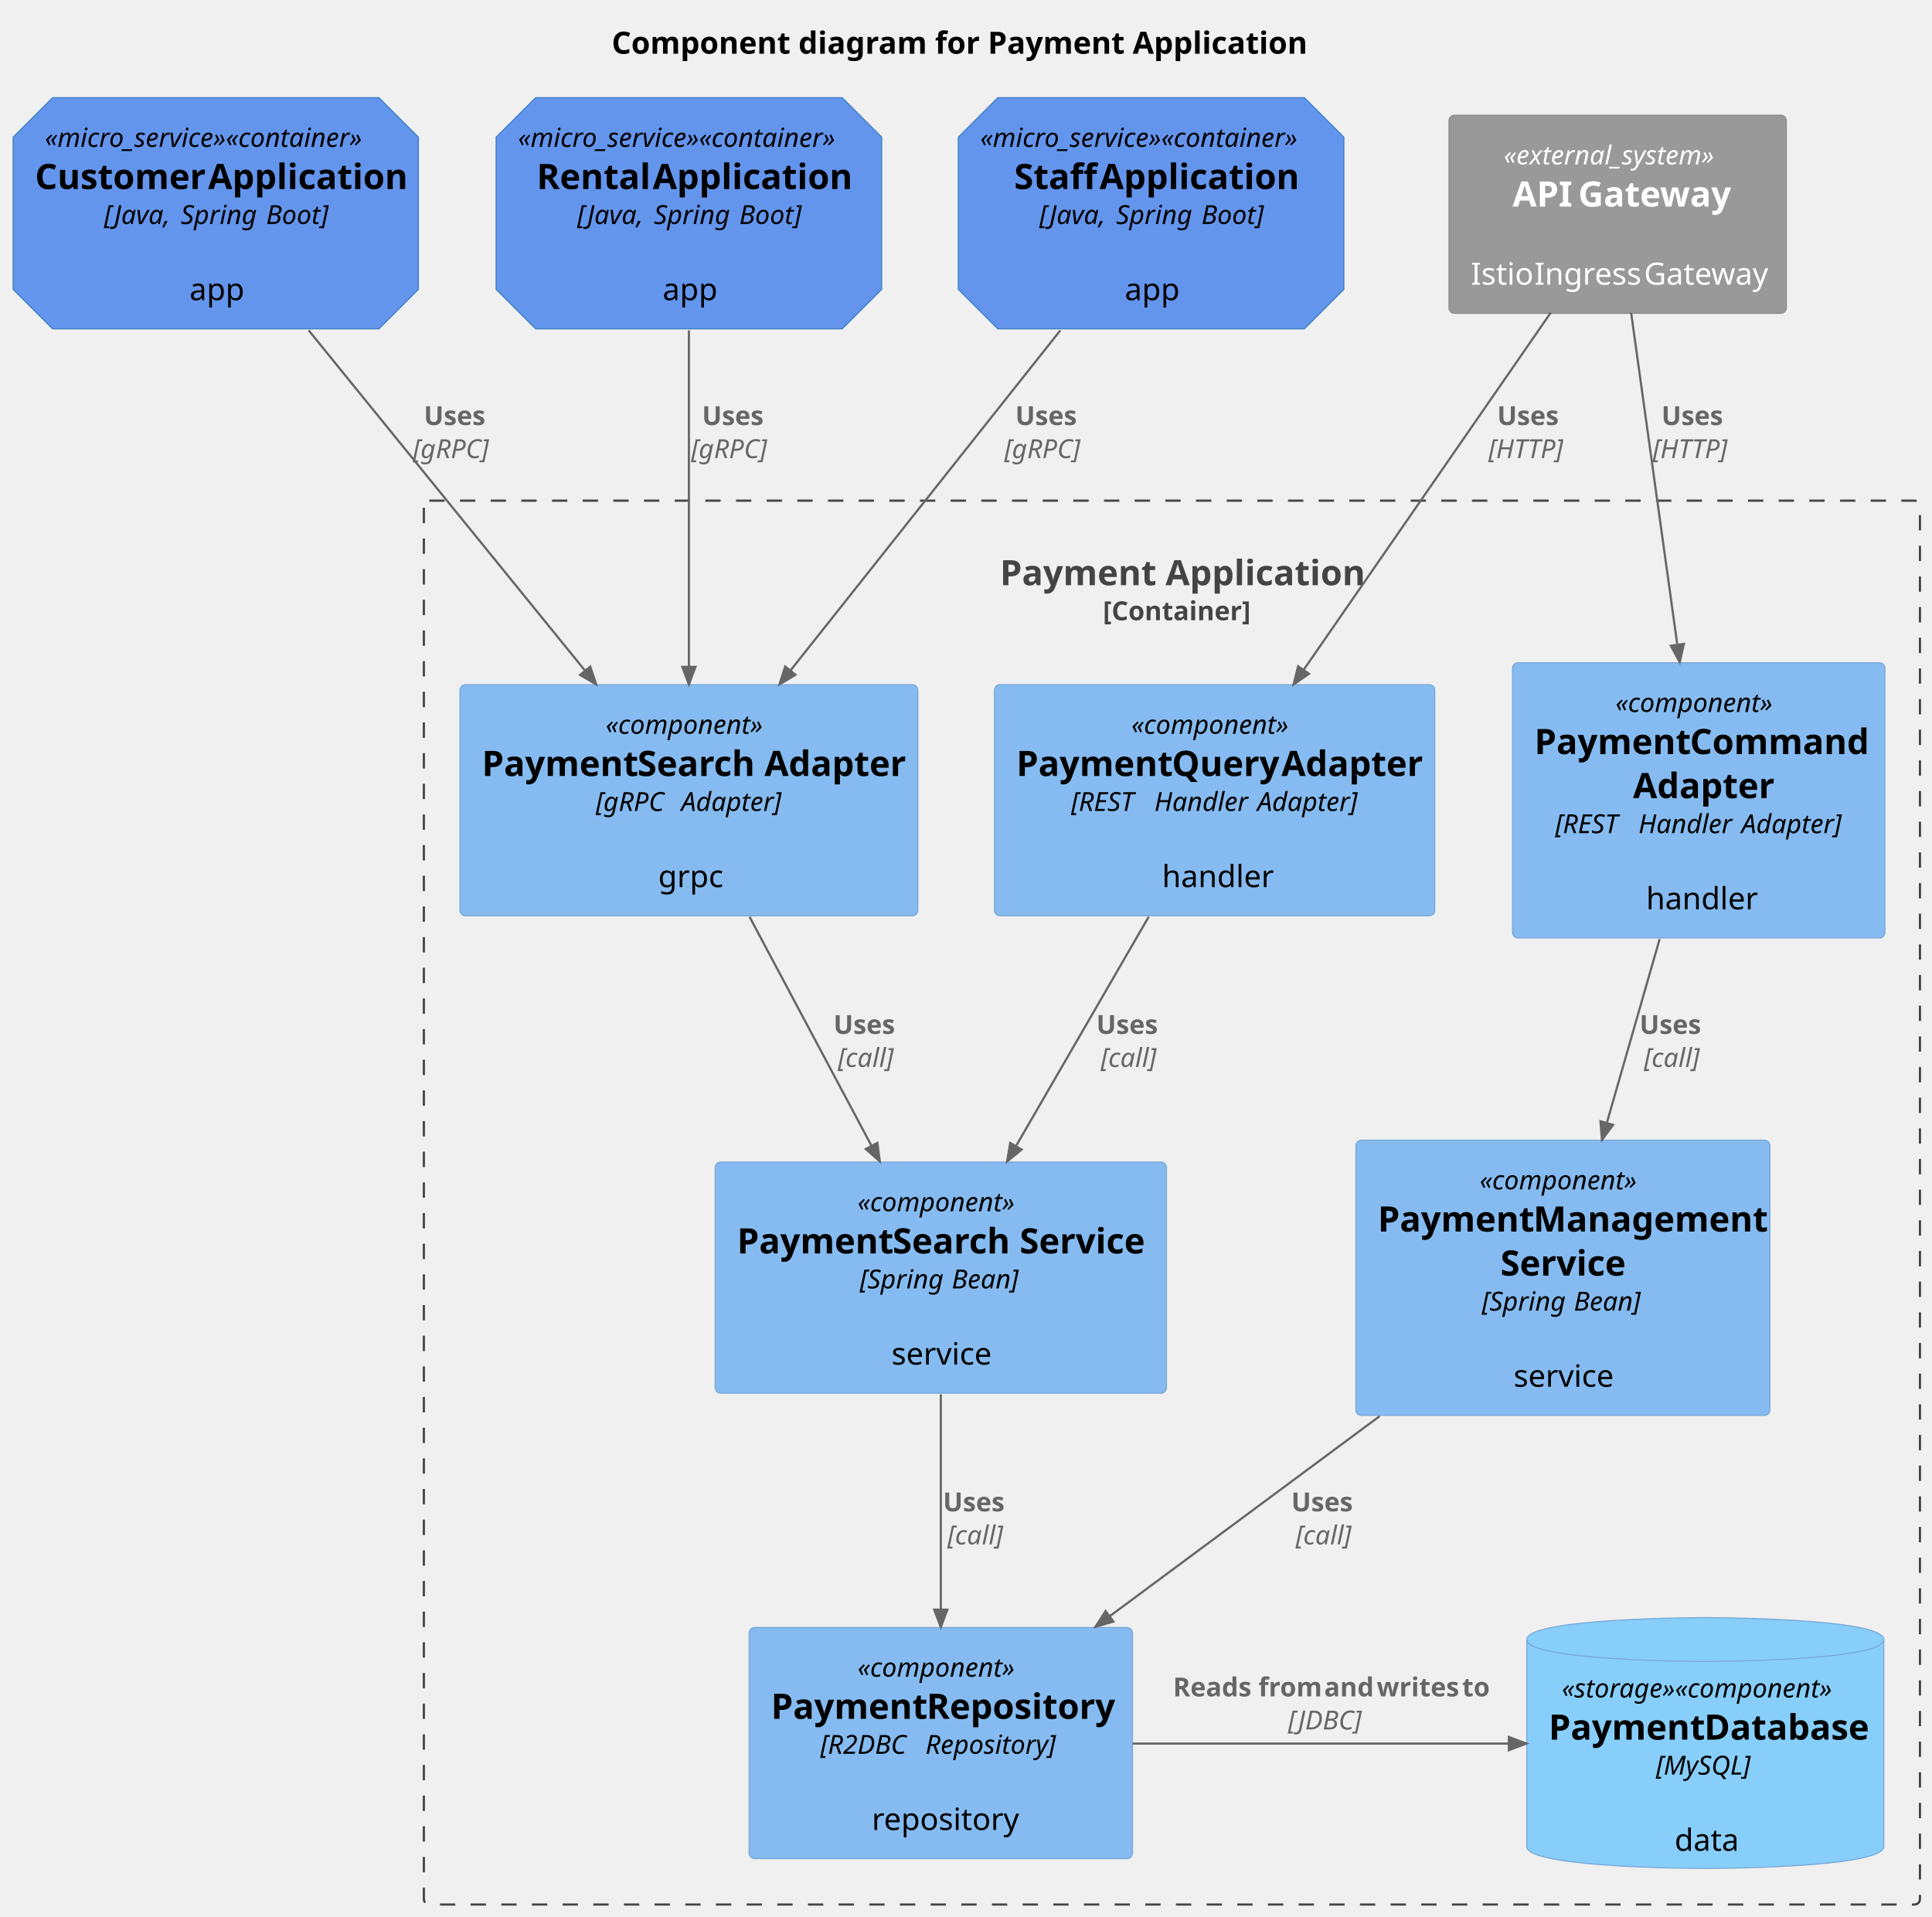
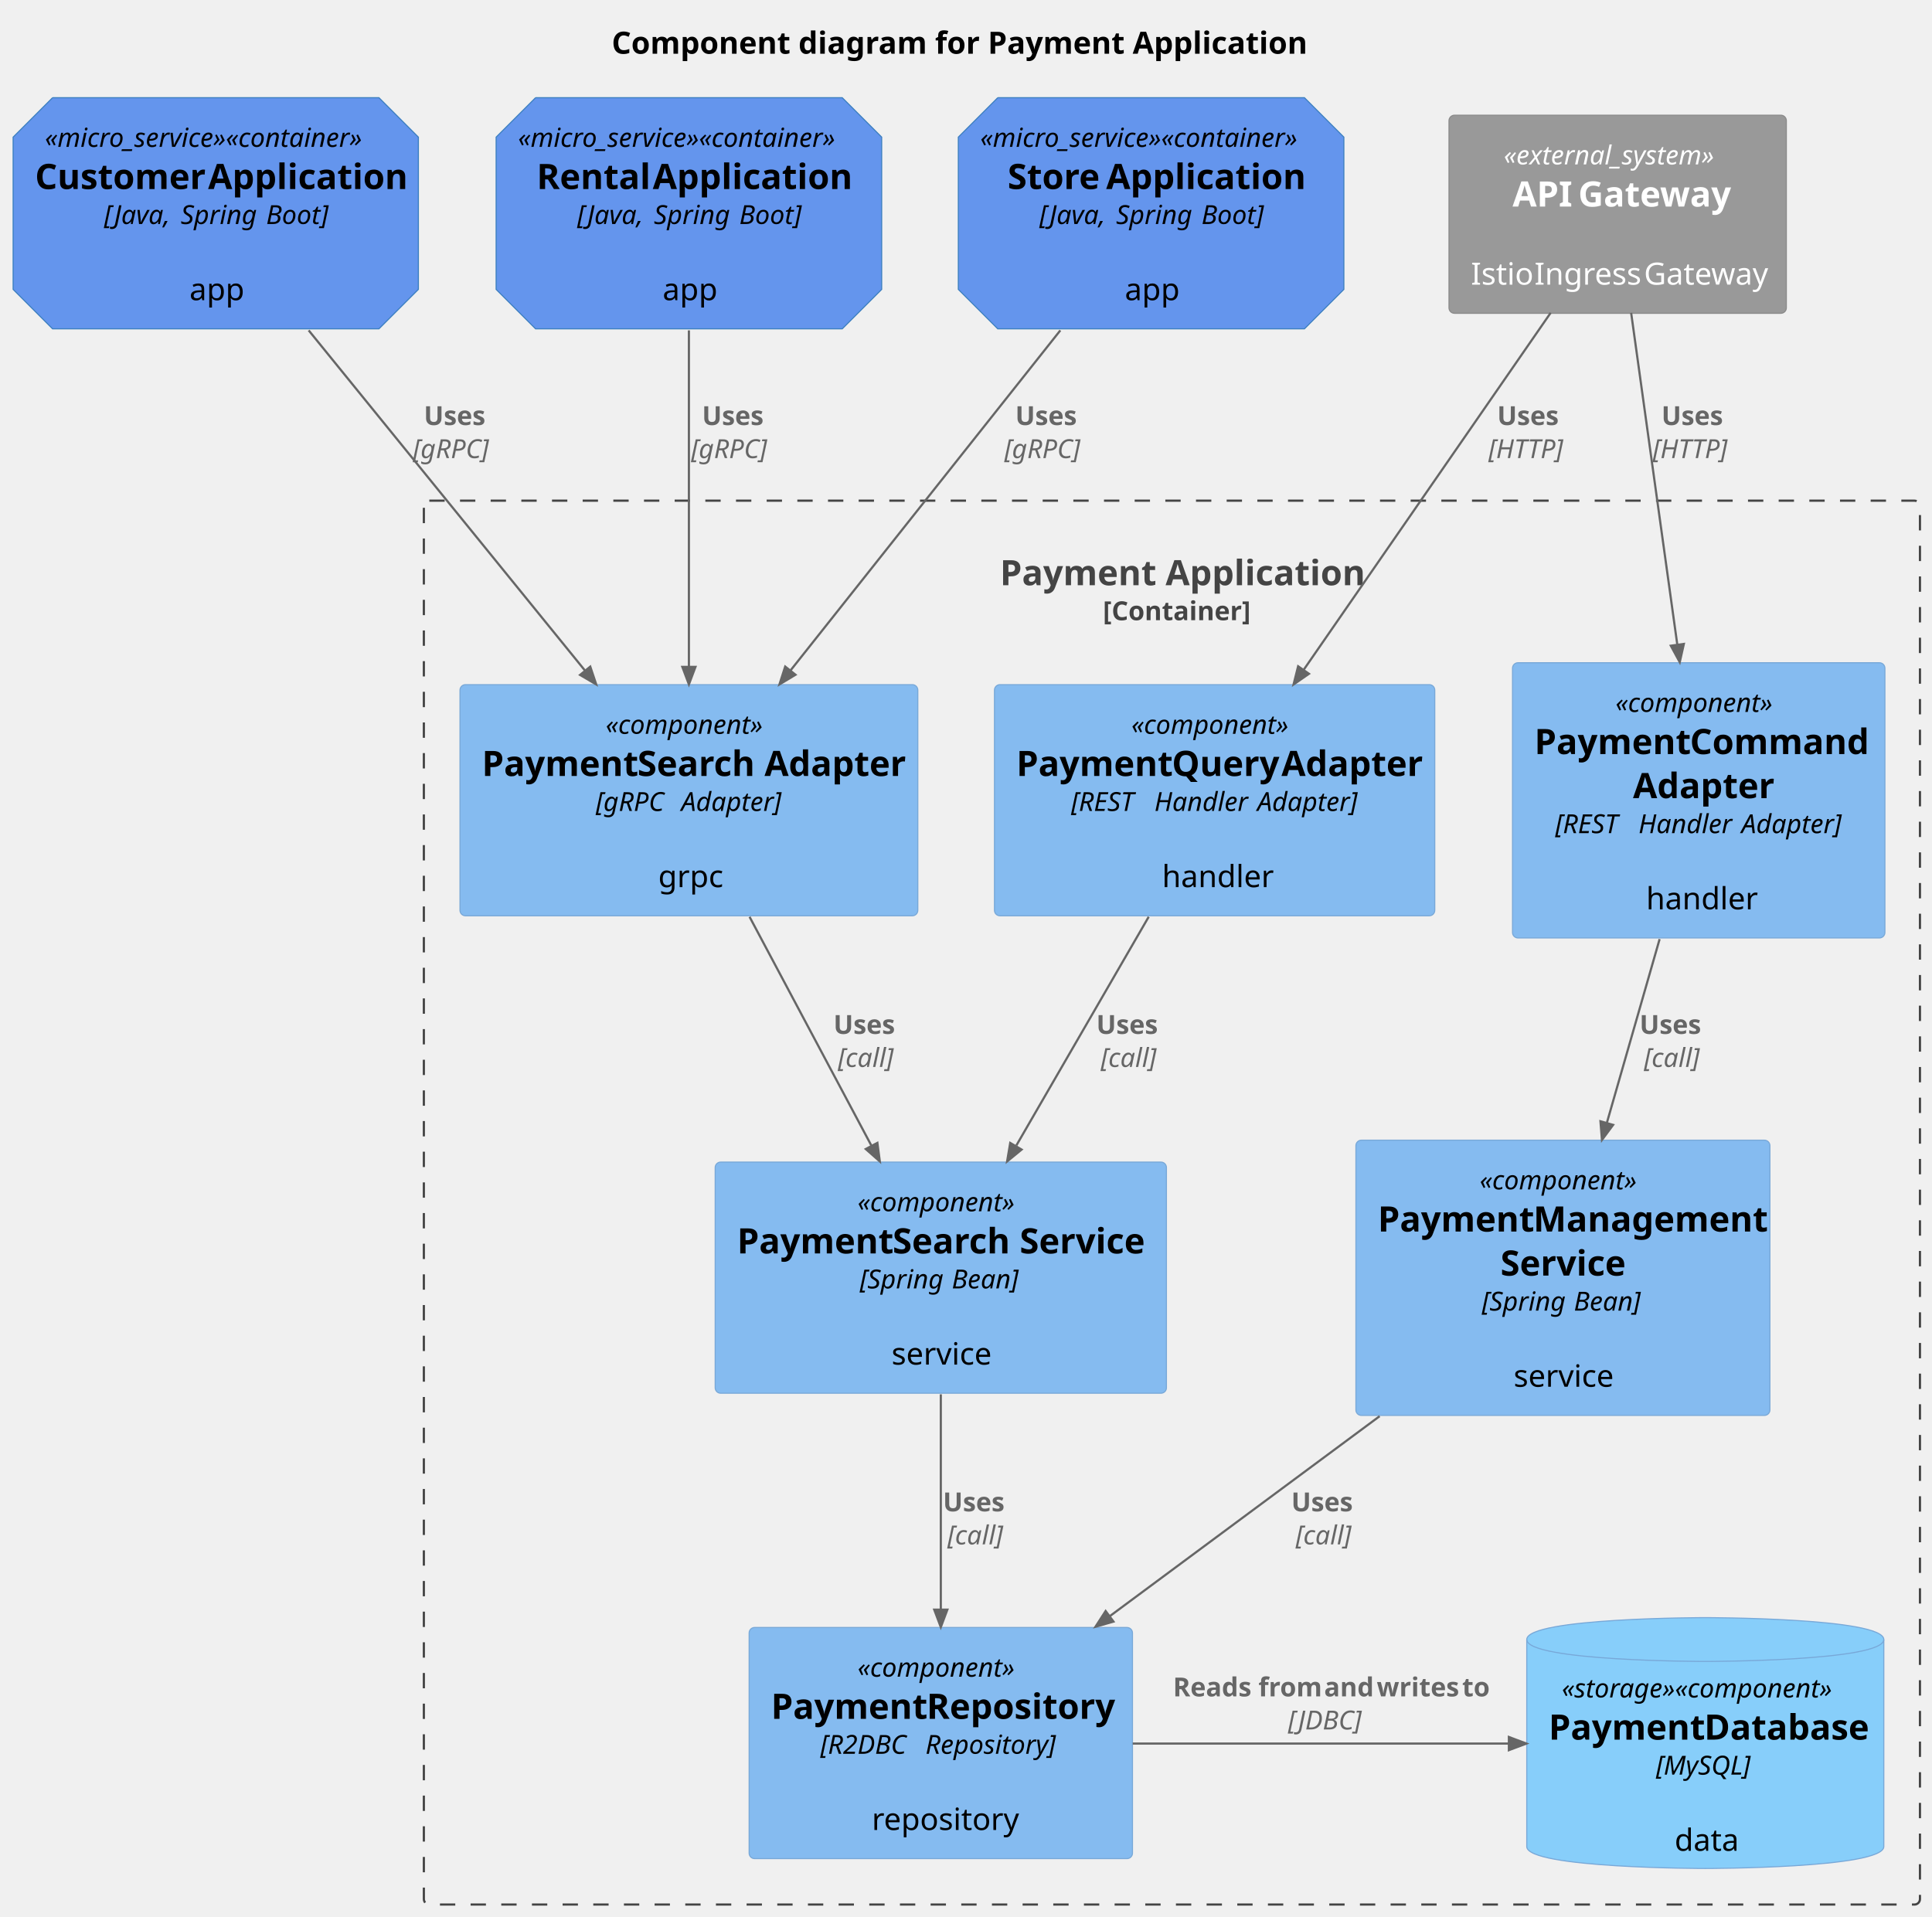
<svg xmlns="http://www.w3.org/2000/svg" contentStyleType="text/css" height="875px" preserveAspectRatio="none" style="width:882px;height:875px;background:#FFFFFF;" version="1.1" viewBox="0 0 882 875" width="882px" zoomAndPan="magnify">
  <defs />
  <g>
    <text fill="#000000" font-family="sans-serif" font-size="14" font-weight="bold" lengthAdjust="spacing" textLength="310" x="279.25" y="24.533">Component diagram for Payment Application</text>
    <g id="cluster_payment_app">
      <rect fill="none" height="641" rx="2.5" ry="2.5" style="stroke:#444444;stroke-width:1.0;stroke-dasharray:7.0,7.0;" width="683" x="193.5" y="228.609" />
      <text fill="#444444" font-family="sans-serif" font-size="16" font-weight="bold" lengthAdjust="spacing" textLength="157" x="456.5" y="267.219">Payment Application</text>
      <text fill="#444444" font-family="sans-serif" font-size="12" font-weight="bold" lengthAdjust="spacing" textLength="63" x="503.5" y="283.191">[Container]</text>
    </g>
    <g id="elem_command_adapter">
      <rect fill="#85BBF0" height="125.656" rx="2.5" ry="2.5" style="stroke:#78A8D8;stroke-width:0.5;" width="170" x="690.5" y="302.609" />
      <text fill="#000000" font-family="sans-serif" font-size="12" font-style="italic" lengthAdjust="spacing" textLength="76" x="737.5" y="325.066">«component»</text>
      <text fill="#000000" font-family="sans-serif" font-size="16" font-weight="bold" lengthAdjust="spacing" textLength="67" x="700.5" y="344.312">Payment</text>
      <text fill="#000000" font-family="sans-serif" font-size="16" font-weight="bold" lengthAdjust="spacing" textLength="4" x="767.5" y="344.312"> </text>
      <text fill="#000000" font-family="sans-serif" font-size="16" font-weight="bold" lengthAdjust="spacing" textLength="79" x="771.5" y="344.312">Command</text>
      <text fill="#000000" font-family="sans-serif" font-size="16" font-weight="bold" lengthAdjust="spacing" textLength="60" x="745.5" y="364.438">Adapter</text>
      <text fill="#000000" font-family="sans-serif" font-size="12" font-style="italic" lengthAdjust="spacing" textLength="35" x="710" y="380.41">[REST</text>
      <text fill="#000000" font-family="sans-serif" font-size="12" font-style="italic" lengthAdjust="spacing" textLength="3" x="745" y="380.41"> </text>
      <text fill="#000000" font-family="sans-serif" font-size="12" font-style="italic" lengthAdjust="spacing" textLength="44" x="748" y="380.41">Handler</text>
      <text fill="#000000" font-family="sans-serif" font-size="12" font-style="italic" lengthAdjust="spacing" textLength="3" x="792" y="380.41"> </text>
      <text fill="#000000" font-family="sans-serif" font-size="12" font-style="italic" lengthAdjust="spacing" textLength="46" x="795" y="380.41">Adapter]</text>
      <text fill="#000000" font-family="sans-serif" font-size="14" lengthAdjust="spacing" textLength="4" x="773.5" y="397.58"> </text>
      <text fill="#000000" font-family="sans-serif" font-size="14" lengthAdjust="spacing" textLength="48" x="751.5" y="415.19">handler</text>
    </g>
    <g id="elem_query_adapter">
      <rect fill="#85BBF0" height="105.531" rx="2.5" ry="2.5" style="stroke:#78A8D8;stroke-width:0.5;" width="201" x="454" y="312.609" />
      <text fill="#000000" font-family="sans-serif" font-size="12" font-style="italic" lengthAdjust="spacing" textLength="76" x="516.5" y="335.066">«component»</text>
      <text fill="#000000" font-family="sans-serif" font-size="16" font-weight="bold" lengthAdjust="spacing" textLength="67" x="464" y="354.312">Payment</text>
      <text fill="#000000" font-family="sans-serif" font-size="16" font-weight="bold" lengthAdjust="spacing" textLength="4" x="531" y="354.312"> </text>
      <text fill="#000000" font-family="sans-serif" font-size="16" font-weight="bold" lengthAdjust="spacing" textLength="46" x="535" y="354.312">Query</text>
      <text fill="#000000" font-family="sans-serif" font-size="16" font-weight="bold" lengthAdjust="spacing" textLength="4" x="581" y="354.312"> </text>
      <text fill="#000000" font-family="sans-serif" font-size="16" font-weight="bold" lengthAdjust="spacing" textLength="60" x="585" y="354.312">Adapter</text>
      <text fill="#000000" font-family="sans-serif" font-size="12" font-style="italic" lengthAdjust="spacing" textLength="35" x="489" y="370.285">[REST</text>
      <text fill="#000000" font-family="sans-serif" font-size="12" font-style="italic" lengthAdjust="spacing" textLength="3" x="524" y="370.285"> </text>
      <text fill="#000000" font-family="sans-serif" font-size="12" font-style="italic" lengthAdjust="spacing" textLength="44" x="527" y="370.285">Handler</text>
      <text fill="#000000" font-family="sans-serif" font-size="12" font-style="italic" lengthAdjust="spacing" textLength="3" x="571" y="370.285"> </text>
      <text fill="#000000" font-family="sans-serif" font-size="12" font-style="italic" lengthAdjust="spacing" textLength="46" x="574" y="370.285">Adapter]</text>
      <text fill="#000000" font-family="sans-serif" font-size="14" lengthAdjust="spacing" textLength="4" x="552.5" y="387.455"> </text>
      <text fill="#000000" font-family="sans-serif" font-size="14" lengthAdjust="spacing" textLength="48" x="530.5" y="405.065">handler</text>
    </g>
    <g id="elem_payment_search_adapter">
      <rect fill="#85BBF0" height="105.531" rx="2.5" ry="2.5" style="stroke:#78A8D8;stroke-width:0.5;" width="209" x="210" y="312.609" />
      <text fill="#000000" font-family="sans-serif" font-size="12" font-style="italic" lengthAdjust="spacing" textLength="76" x="276.5" y="335.066">«component»</text>
      <text fill="#000000" font-family="sans-serif" font-size="16" font-weight="bold" lengthAdjust="spacing" textLength="67" x="220" y="354.312">Payment</text>
      <text fill="#000000" font-family="sans-serif" font-size="16" font-weight="bold" lengthAdjust="spacing" textLength="4" x="287" y="354.312"> </text>
      <text fill="#000000" font-family="sans-serif" font-size="16" font-weight="bold" lengthAdjust="spacing" textLength="54" x="291" y="354.312">Search</text>
      <text fill="#000000" font-family="sans-serif" font-size="16" font-weight="bold" lengthAdjust="spacing" textLength="4" x="345" y="354.312"> </text>
      <text fill="#000000" font-family="sans-serif" font-size="16" font-weight="bold" lengthAdjust="spacing" textLength="60" x="349" y="354.312">Adapter</text>
      <text fill="#000000" font-family="sans-serif" font-size="12" font-style="italic" lengthAdjust="spacing" textLength="36" x="272" y="370.285">[gRPC</text>
      <text fill="#000000" font-family="sans-serif" font-size="12" font-style="italic" lengthAdjust="spacing" textLength="3" x="308" y="370.285"> </text>
      <text fill="#000000" font-family="sans-serif" font-size="12" font-style="italic" lengthAdjust="spacing" textLength="46" x="311" y="370.285">Adapter]</text>
      <text fill="#000000" font-family="sans-serif" font-size="14" lengthAdjust="spacing" textLength="4" x="312.5" y="387.455"> </text>
      <text fill="#000000" font-family="sans-serif" font-size="14" lengthAdjust="spacing" textLength="28" x="300.5" y="405.065">grpc</text>
    </g>
    <g id="elem_payment_mgmt_service">
      <rect fill="#85BBF0" height="125.656" rx="2.5" ry="2.5" style="stroke:#78A8D8;stroke-width:0.5;" width="189" x="619" y="520.609" />
      <text fill="#000000" font-family="sans-serif" font-size="12" font-style="italic" lengthAdjust="spacing" textLength="76" x="675.5" y="543.066">«component»</text>
      <text fill="#000000" font-family="sans-serif" font-size="16" font-weight="bold" lengthAdjust="spacing" textLength="67" x="629" y="562.312">Payment</text>
      <text fill="#000000" font-family="sans-serif" font-size="16" font-weight="bold" lengthAdjust="spacing" textLength="4" x="696" y="562.312"> </text>
      <text fill="#000000" font-family="sans-serif" font-size="16" font-weight="bold" lengthAdjust="spacing" textLength="98" x="700" y="562.312">Management</text>
      <text fill="#000000" font-family="sans-serif" font-size="16" font-weight="bold" lengthAdjust="spacing" textLength="57" x="685" y="582.438">Service</text>
      <text fill="#000000" font-family="sans-serif" font-size="12" font-style="italic" lengthAdjust="spacing" textLength="39" x="676.5" y="598.41">[Spring</text>
      <text fill="#000000" font-family="sans-serif" font-size="12" font-style="italic" lengthAdjust="spacing" textLength="3" x="715.5" y="598.41"> </text>
      <text fill="#000000" font-family="sans-serif" font-size="12" font-style="italic" lengthAdjust="spacing" textLength="32" x="718.5" y="598.41">Bean]</text>
      <text fill="#000000" font-family="sans-serif" font-size="14" lengthAdjust="spacing" textLength="4" x="711.5" y="615.58"> </text>
      <text fill="#000000" font-family="sans-serif" font-size="14" lengthAdjust="spacing" textLength="45" x="691" y="633.189">service</text>
    </g>
    <g id="elem_payment_search_service">
      <rect fill="#85BBF0" height="105.531" rx="2.5" ry="2.5" style="stroke:#78A8D8;stroke-width:0.5;" width="206" x="326.5" y="530.609" />
      <text fill="#000000" font-family="sans-serif" font-size="12" font-style="italic" lengthAdjust="spacing" textLength="76" x="391.5" y="553.066">«component»</text>
      <text fill="#000000" font-family="sans-serif" font-size="16" font-weight="bold" lengthAdjust="spacing" textLength="67" x="336.5" y="572.312">Payment</text>
      <text fill="#000000" font-family="sans-serif" font-size="16" font-weight="bold" lengthAdjust="spacing" textLength="4" x="403.5" y="572.312"> </text>
      <text fill="#000000" font-family="sans-serif" font-size="16" font-weight="bold" lengthAdjust="spacing" textLength="54" x="407.5" y="572.312">Search</text>
      <text fill="#000000" font-family="sans-serif" font-size="16" font-weight="bold" lengthAdjust="spacing" textLength="4" x="461.5" y="572.312"> </text>
      <text fill="#000000" font-family="sans-serif" font-size="16" font-weight="bold" lengthAdjust="spacing" textLength="57" x="465.5" y="572.312">Service</text>
      <text fill="#000000" font-family="sans-serif" font-size="12" font-style="italic" lengthAdjust="spacing" textLength="39" x="392.5" y="588.285">[Spring</text>
      <text fill="#000000" font-family="sans-serif" font-size="12" font-style="italic" lengthAdjust="spacing" textLength="3" x="431.5" y="588.285"> </text>
      <text fill="#000000" font-family="sans-serif" font-size="12" font-style="italic" lengthAdjust="spacing" textLength="32" x="434.5" y="588.285">Bean]</text>
      <text fill="#000000" font-family="sans-serif" font-size="14" lengthAdjust="spacing" textLength="4" x="427.5" y="605.455"> </text>
      <text fill="#000000" font-family="sans-serif" font-size="14" lengthAdjust="spacing" textLength="45" x="407" y="623.064">service</text>
    </g>
    <g id="elem_payment_repository">
      <rect fill="#85BBF0" height="105.531" rx="2.5" ry="2.5" style="stroke:#78A8D8;stroke-width:0.5;" width="175" x="342" y="743.109" />
      <text fill="#000000" font-family="sans-serif" font-size="12" font-style="italic" lengthAdjust="spacing" textLength="76" x="391.5" y="765.566">«component»</text>
      <text fill="#000000" font-family="sans-serif" font-size="16" font-weight="bold" lengthAdjust="spacing" textLength="67" x="352" y="784.812">Payment</text>
      <text fill="#000000" font-family="sans-serif" font-size="16" font-weight="bold" lengthAdjust="spacing" textLength="4" x="419" y="784.812"> </text>
      <text fill="#000000" font-family="sans-serif" font-size="16" font-weight="bold" lengthAdjust="spacing" textLength="84" x="423" y="784.812">Repository</text>
      <text fill="#000000" font-family="sans-serif" font-size="12" font-style="italic" lengthAdjust="spacing" textLength="45" x="374.5" y="800.785">[R2DBC</text>
      <text fill="#000000" font-family="sans-serif" font-size="12" font-style="italic" lengthAdjust="spacing" textLength="3" x="419.5" y="800.785"> </text>
      <text fill="#000000" font-family="sans-serif" font-size="12" font-style="italic" lengthAdjust="spacing" textLength="62" x="422.5" y="800.785">Repository]</text>
      <text fill="#000000" font-family="sans-serif" font-size="14" lengthAdjust="spacing" textLength="4" x="427.5" y="817.955"> </text>
      <text fill="#000000" font-family="sans-serif" font-size="14" lengthAdjust="spacing" textLength="63" x="398" y="835.564">repository</text>
    </g>
    <g id="elem_payment_db">
      <path d="M697,748.609 C697,738.609 778.5,738.609 778.5,738.609 C778.5,738.609 860,738.609 860,748.609 L860,843.141 C860,853.141 778.5,853.141 778.5,853.141 C778.5,853.141 697,853.141 697,843.141 L697,748.609 " fill="#87CEFA" style="stroke:#78A8D8;stroke-width:0.5;" />
      <path d="M697,748.609 C697,758.609 778.5,758.609 778.5,758.609 C778.5,758.609 860,758.609 860,748.609 " fill="none" style="stroke:#78A8D8;stroke-width:0.5;" />
      <text fill="#000000" font-family="sans-serif" font-size="12" font-style="italic" lengthAdjust="spacing" textLength="131" x="713" y="775.066">«storage»«component»</text>
      <text fill="#000000" font-family="sans-serif" font-size="16" font-weight="bold" lengthAdjust="spacing" textLength="67" x="707" y="794.312">Payment</text>
      <text fill="#000000" font-family="sans-serif" font-size="16" font-weight="bold" lengthAdjust="spacing" textLength="4" x="774" y="794.312"> </text>
      <text fill="#000000" font-family="sans-serif" font-size="16" font-weight="bold" lengthAdjust="spacing" textLength="72" x="778" y="794.312">Database</text>
      <text fill="#000000" font-family="sans-serif" font-size="12" font-style="italic" lengthAdjust="spacing" textLength="45" x="756" y="810.285">[MySQL]</text>
      <text fill="#000000" font-family="sans-serif" font-size="14" lengthAdjust="spacing" textLength="4" x="776.5" y="827.455"> </text>
      <text fill="#000000" font-family="sans-serif" font-size="14" lengthAdjust="spacing" textLength="28" x="764.5" y="845.064">data</text>
    </g>
    <g id="elem_customer_app">
      <path d="M24,44.609 L173,44.609 L191,62.609 L191,132.141 L173,150.141 L24,150.141 L6,132.141 L6,62.609 L24,44.609 " fill="#6495ED" style="stroke:#3C7FC0;stroke-width:0.5;" />
      <text fill="#000000" font-family="sans-serif" font-size="12" font-style="italic" lengthAdjust="spacing" textLength="156" x="20.5" y="67.066">«micro_service»«container»</text>
      <text fill="#000000" font-family="sans-serif" font-size="16" font-weight="bold" lengthAdjust="spacing" textLength="75" x="16" y="86.312">Customer</text>
      <text fill="#000000" font-family="sans-serif" font-size="16" font-weight="bold" lengthAdjust="spacing" textLength="4" x="91" y="86.312"> </text>
      <text fill="#000000" font-family="sans-serif" font-size="16" font-weight="bold" lengthAdjust="spacing" textLength="86" x="95" y="86.312">Application</text>
      <text fill="#000000" font-family="sans-serif" font-size="12" font-style="italic" lengthAdjust="spacing" textLength="32" x="47.5" y="102.285">[Java,</text>
      <text fill="#000000" font-family="sans-serif" font-size="12" font-style="italic" lengthAdjust="spacing" textLength="3" x="79.5" y="102.285"> </text>
      <text fill="#000000" font-family="sans-serif" font-size="12" font-style="italic" lengthAdjust="spacing" textLength="36" x="82.5" y="102.285">Spring</text>
      <text fill="#000000" font-family="sans-serif" font-size="12" font-style="italic" lengthAdjust="spacing" textLength="3" x="118.5" y="102.285"> </text>
      <text fill="#000000" font-family="sans-serif" font-size="12" font-style="italic" lengthAdjust="spacing" textLength="28" x="121.5" y="102.285">Boot]</text>
      <text fill="#000000" font-family="sans-serif" font-size="14" lengthAdjust="spacing" textLength="4" x="96.5" y="119.455"> </text>
      <text fill="#000000" font-family="sans-serif" font-size="14" lengthAdjust="spacing" textLength="24" x="86.5" y="137.065">app</text>
    </g>
    <g id="elem_rental_app">
      <path d="M244.5,44.609 L384.5,44.609 L402.5,62.609 L402.5,132.141 L384.5,150.141 L244.5,150.141 L226.5,132.141 L226.5,62.609 L244.5,44.609 " fill="#6495ED" style="stroke:#3C7FC0;stroke-width:0.5;" />
      <text fill="#000000" font-family="sans-serif" font-size="12" font-style="italic" lengthAdjust="spacing" textLength="156" x="236.5" y="67.066">«micro_service»«container»</text>
      <text fill="#000000" font-family="sans-serif" font-size="16" font-weight="bold" lengthAdjust="spacing" textLength="49" x="245" y="86.312">Rental</text>
      <text fill="#000000" font-family="sans-serif" font-size="16" font-weight="bold" lengthAdjust="spacing" textLength="4" x="294" y="86.312"> </text>
      <text fill="#000000" font-family="sans-serif" font-size="16" font-weight="bold" lengthAdjust="spacing" textLength="86" x="298" y="86.312">Application</text>
      <text fill="#000000" font-family="sans-serif" font-size="12" font-style="italic" lengthAdjust="spacing" textLength="32" x="263.5" y="102.285">[Java,</text>
      <text fill="#000000" font-family="sans-serif" font-size="12" font-style="italic" lengthAdjust="spacing" textLength="3" x="295.5" y="102.285"> </text>
      <text fill="#000000" font-family="sans-serif" font-size="12" font-style="italic" lengthAdjust="spacing" textLength="36" x="298.5" y="102.285">Spring</text>
      <text fill="#000000" font-family="sans-serif" font-size="12" font-style="italic" lengthAdjust="spacing" textLength="3" x="334.5" y="102.285"> </text>
      <text fill="#000000" font-family="sans-serif" font-size="12" font-style="italic" lengthAdjust="spacing" textLength="28" x="337.5" y="102.285">Boot]</text>
      <text fill="#000000" font-family="sans-serif" font-size="14" lengthAdjust="spacing" textLength="4" x="312.5" y="119.455"> </text>
      <text fill="#000000" font-family="sans-serif" font-size="14" lengthAdjust="spacing" textLength="24" x="302.5" y="137.065">app</text>
    </g>
-     <g id="elem_staff_app">
+     <g id="elem_store_app">
      <path d="M455.5,44.609 L595.5,44.609 L613.5,62.609 L613.5,132.141 L595.5,150.141 L455.5,150.141 L437.5,132.141 L437.5,62.609 L455.5,44.609 " fill="#6495ED" style="stroke:#3C7FC0;stroke-width:0.5;" />
      <text fill="#000000" font-family="sans-serif" font-size="12" font-style="italic" lengthAdjust="spacing" textLength="156" x="447.5" y="67.066">«micro_service»«container»</text>
-       <text fill="#000000" font-family="sans-serif" font-size="16" font-weight="bold" lengthAdjust="spacing" textLength="35" x="463" y="86.312">Staff</text>
-       <text fill="#000000" font-family="sans-serif" font-size="16" font-weight="bold" lengthAdjust="spacing" textLength="4" x="498" y="86.312"> </text>
-       <text fill="#000000" font-family="sans-serif" font-size="16" font-weight="bold" lengthAdjust="spacing" textLength="86" x="502" y="86.312">Application</text>
+       <text fill="#000000" font-family="sans-serif" font-size="16" font-weight="bold" lengthAdjust="spacing" textLength="41" x="460" y="86.312">Store</text>
+       <text fill="#000000" font-family="sans-serif" font-size="16" font-weight="bold" lengthAdjust="spacing" textLength="4" x="501" y="86.312"> </text>
+       <text fill="#000000" font-family="sans-serif" font-size="16" font-weight="bold" lengthAdjust="spacing" textLength="86" x="505" y="86.312">Application</text>
      <text fill="#000000" font-family="sans-serif" font-size="12" font-style="italic" lengthAdjust="spacing" textLength="32" x="474.5" y="102.285">[Java,</text>
      <text fill="#000000" font-family="sans-serif" font-size="12" font-style="italic" lengthAdjust="spacing" textLength="3" x="506.5" y="102.285"> </text>
      <text fill="#000000" font-family="sans-serif" font-size="12" font-style="italic" lengthAdjust="spacing" textLength="36" x="509.5" y="102.285">Spring</text>
      <text fill="#000000" font-family="sans-serif" font-size="12" font-style="italic" lengthAdjust="spacing" textLength="3" x="545.5" y="102.285"> </text>
      <text fill="#000000" font-family="sans-serif" font-size="12" font-style="italic" lengthAdjust="spacing" textLength="28" x="548.5" y="102.285">Boot]</text>
      <text fill="#000000" font-family="sans-serif" font-size="14" lengthAdjust="spacing" textLength="4" x="523.5" y="119.455"> </text>
      <text fill="#000000" font-family="sans-serif" font-size="14" lengthAdjust="spacing" textLength="24" x="513.5" y="137.065">app</text>
    </g>
    <g id="elem_ingress_gateway">
      <rect fill="#999999" height="90.438" rx="2.5" ry="2.5" style="stroke:#8A8A8A;stroke-width:0.5;" width="154" x="661.5" y="52.609" />
      <text fill="#FFFFFF" font-family="sans-serif" font-size="12" font-style="italic" lengthAdjust="spacing" textLength="104" x="686.5" y="75.066">«external_system»</text>
      <text fill="#FFFFFF" font-family="sans-serif" font-size="16" font-weight="bold" lengthAdjust="spacing" textLength="26" x="690.5" y="94.312">API</text>
      <text fill="#FFFFFF" font-family="sans-serif" font-size="16" font-weight="bold" lengthAdjust="spacing" textLength="4" x="716.5" y="94.312"> </text>
      <text fill="#FFFFFF" font-family="sans-serif" font-size="16" font-weight="bold" lengthAdjust="spacing" textLength="66" x="720.5" y="94.312">Gateway</text>
      <text fill="#FFFFFF" font-family="sans-serif" font-size="14" lengthAdjust="spacing" textLength="4" x="736.5" y="112.361"> </text>
      <text fill="#FFFFFF" font-family="sans-serif" font-size="14" lengthAdjust="spacing" textLength="25" x="671.5" y="129.971">Istio</text>
      <text fill="#FFFFFF" font-family="sans-serif" font-size="14" lengthAdjust="spacing" textLength="4" x="696.5" y="129.971"> </text>
      <text fill="#FFFFFF" font-family="sans-serif" font-size="14" lengthAdjust="spacing" textLength="46" x="700.5" y="129.971">Ingress</text>
      <text fill="#FFFFFF" font-family="sans-serif" font-size="14" lengthAdjust="spacing" textLength="4" x="746.5" y="129.971"> </text>
      <text fill="#FFFFFF" font-family="sans-serif" font-size="14" lengthAdjust="spacing" textLength="55" x="750.5" y="129.971">Gateway</text>
    </g>
    <g id="link_command_adapter_payment_mgmt_service">
      <path d="M757.65,428.799 C750.13,454.999 741.34,485.619 733.59,512.609 " fill="none" id="command_adapter-to-payment_mgmt_service" style="stroke:#666666;stroke-width:1.0;" />
      <polygon fill="#666666" points="731.33,520.489,736.416,513.624,730.647,511.973,731.33,520.489" style="stroke:#666666;stroke-width:1.0;" />
      <text fill="#666666" font-family="sans-serif" font-size="12" font-weight="bold" lengthAdjust="spacing" textLength="29" x="748.5" y="472.066">Uses</text>
      <text fill="#666666" font-family="sans-serif" font-size="12" font-style="italic" lengthAdjust="spacing" textLength="25" x="750.5" y="487.16">[call]</text>
    </g>
    <g id="link_query_adapter_payment_search_service">
      <path d="M524.4,418.619 C506.2,450.069 482.93,490.279 463.99,523.009 " fill="none" id="query_adapter-to-payment_search_service" style="stroke:#666666;stroke-width:1.0;" />
      <polygon fill="#666666" points="459.77,530.299,466.381,524.887,461.192,521.875,459.77,530.299" style="stroke:#666666;stroke-width:1.0;" />
      <text fill="#666666" font-family="sans-serif" font-size="12" font-weight="bold" lengthAdjust="spacing" textLength="29" x="500.5" y="472.066">Uses</text>
      <text fill="#666666" font-family="sans-serif" font-size="12" font-style="italic" lengthAdjust="spacing" textLength="25" x="502.5" y="487.16">[call]</text>
    </g>
    <g id="link_payment_search_adapter_payment_search_service">
      <path d="M342.19,418.619 C358.94,450.069 380.34,490.279 397.77,523.009 " fill="none" id="payment_search_adapter-to-payment_search_service" style="stroke:#666666;stroke-width:1.0;" />
      <polygon fill="#666666" points="401.65,530.299,400.539,521.828,395.242,524.648,401.65,530.299" style="stroke:#666666;stroke-width:1.0;" />
      <text fill="#666666" font-family="sans-serif" font-size="12" font-weight="bold" lengthAdjust="spacing" textLength="29" x="380.5" y="472.066">Uses</text>
      <text fill="#666666" font-family="sans-serif" font-size="12" font-style="italic" lengthAdjust="spacing" textLength="25" x="382.5" y="487.16">[call]</text>
    </g>
    <g id="link_payment_mgmt_service_payment_repository">
      <path d="M629.83,646.629 C590.85,675.519 544.78,709.669 506.65,737.929 " fill="none" id="payment_mgmt_service-to-payment_repository" style="stroke:#666666;stroke-width:1.0;" />
      <polygon fill="#666666" points="500.11,742.769,508.322,740.41,504.746,735.592,500.11,742.769" style="stroke:#666666;stroke-width:1.0;" />
      <text fill="#666666" font-family="sans-serif" font-size="12" font-weight="bold" lengthAdjust="spacing" textLength="29" x="589.5" y="690.066">Uses</text>
      <text fill="#666666" font-family="sans-serif" font-size="12" font-style="italic" lengthAdjust="spacing" textLength="25" x="591.5" y="705.16">[call]</text>
    </g>
    <g id="link_payment_search_service_payment_repository">
      <path d="M429.5,636.639 C429.5,666.369 429.5,703.789 429.5,734.799 " fill="none" id="payment_search_service-to-payment_repository" style="stroke:#666666;stroke-width:1.0;" />
      <polygon fill="#666666" points="429.5,742.949,432.5,734.949,426.5,734.949,429.5,742.949" style="stroke:#666666;stroke-width:1.0;" />
      <text fill="#666666" font-family="sans-serif" font-size="12" font-weight="bold" lengthAdjust="spacing" textLength="29" x="430.5" y="690.066">Uses</text>
      <text fill="#666666" font-family="sans-serif" font-size="12" font-style="italic" lengthAdjust="spacing" textLength="25" x="432.5" y="705.16">[call]</text>
    </g>
    <g id="link_payment_repository_payment_db">
      <path d="M517.12,796.109 C569.55,796.109 636.03,796.109 688.82,796.109 " fill="none" id="payment_repository-to-payment_db" style="stroke:#666666;stroke-width:1.0;" />
      <polygon fill="#666666" points="696.84,796.109,688.84,793.109,688.84,799.109,696.84,796.109" style="stroke:#666666;stroke-width:1.0;" />
      <text fill="#666666" font-family="sans-serif" font-size="12" font-weight="bold" lengthAdjust="spacing" textLength="36" x="535.5" y="774.566">Reads</text>
      <text fill="#666666" font-family="sans-serif" font-size="12" font-weight="bold" lengthAdjust="spacing" textLength="3" x="571.5" y="774.566"> </text>
      <text fill="#666666" font-family="sans-serif" font-size="12" font-weight="bold" lengthAdjust="spacing" textLength="27" x="574.5" y="774.566">from</text>
      <text fill="#666666" font-family="sans-serif" font-size="12" font-weight="bold" lengthAdjust="spacing" textLength="3" x="601.5" y="774.566"> </text>
      <text fill="#666666" font-family="sans-serif" font-size="12" font-weight="bold" lengthAdjust="spacing" textLength="21" x="604.5" y="774.566">and</text>
      <text fill="#666666" font-family="sans-serif" font-size="12" font-weight="bold" lengthAdjust="spacing" textLength="3" x="625.5" y="774.566"> </text>
      <text fill="#666666" font-family="sans-serif" font-size="12" font-weight="bold" lengthAdjust="spacing" textLength="36" x="628.5" y="774.566">writes</text>
      <text fill="#666666" font-family="sans-serif" font-size="12" font-weight="bold" lengthAdjust="spacing" textLength="3" x="664.5" y="774.566"> </text>
      <text fill="#666666" font-family="sans-serif" font-size="12" font-weight="bold" lengthAdjust="spacing" textLength="11" x="667.5" y="774.566">to</text>
      <text fill="#666666" font-family="sans-serif" font-size="12" font-style="italic" lengthAdjust="spacing" textLength="38" x="588" y="789.66">[JDBC]</text>
    </g>
    <g id="link_customer_app_payment_search_adapter">
      <path d="M140.92,150.849 C177.18,195.499 229.31,259.699 266.97,306.069 " fill="none" id="customer_app-to-payment_search_adapter" style="stroke:#666666;stroke-width:1.0;" />
      <polygon fill="#666666" points="272.18,312.489,269.469,304.387,264.81,308.168,272.18,312.489" style="stroke:#666666;stroke-width:1.0;" />
      <text fill="#666666" font-family="sans-serif" font-size="12" font-weight="bold" lengthAdjust="spacing" textLength="29" x="193.5" y="194.066">Uses</text>
      <text fill="#666666" font-family="sans-serif" font-size="12" font-style="italic" lengthAdjust="spacing" textLength="39" x="188.5" y="209.16">[gRPC]</text>
    </g>
    <g id="link_rental_app_payment_search_adapter">
      <path d="M314.5,150.849 C314.5,194.949 314.5,258.119 314.5,304.359 " fill="none" id="rental_app-to-payment_search_adapter" style="stroke:#666666;stroke-width:1.0;" />
      <polygon fill="#666666" points="314.5,312.489,317.5,304.489,311.5,304.489,314.5,312.489" style="stroke:#666666;stroke-width:1.0;" />
      <text fill="#666666" font-family="sans-serif" font-size="12" font-weight="bold" lengthAdjust="spacing" textLength="29" x="320.5" y="194.066">Uses</text>
      <text fill="#666666" font-family="sans-serif" font-size="12" font-style="italic" lengthAdjust="spacing" textLength="39" x="315.5" y="209.16">[gRPC]</text>
    </g>
-     <g id="link_staff_app_payment_search_adapter">
-       <path d="M484.06,150.849 C448.65,195.499 397.72,259.699 360.93,306.069 " fill="none" id="staff_app-to-payment_search_adapter" style="stroke:#666666;stroke-width:1.0;" />
+     <g id="link_store_app_payment_search_adapter">
+       <path d="M484.06,150.849 C448.65,195.499 397.72,259.699 360.93,306.069 " fill="none" id="store_app-to-payment_search_adapter" style="stroke:#666666;stroke-width:1.0;" />
      <polygon fill="#666666" points="355.84,312.489,363.161,308.084,358.459,304.357,355.84,312.489" style="stroke:#666666;stroke-width:1.0;" />
      <text fill="#666666" font-family="sans-serif" font-size="12" font-weight="bold" lengthAdjust="spacing" textLength="29" x="463.5" y="194.066">Uses</text>
      <text fill="#666666" font-family="sans-serif" font-size="12" font-style="italic" lengthAdjust="spacing" textLength="39" x="458.5" y="209.16">[gRPC]</text>
    </g>
    <g id="link_ingress_gateway_command_adapter">
      <path d="M744.65,142.829 C750.38,184.029 759.02,246.139 765.7,294.159 " fill="none" id="ingress_gateway-to-command_adapter" style="stroke:#666666;stroke-width:1.0;" />
      <polygon fill="#666666" points="766.84,302.349,768.712,294.013,762.769,294.837,766.84,302.349" style="stroke:#666666;stroke-width:1.0;" />
      <text fill="#666666" font-family="sans-serif" font-size="12" font-weight="bold" lengthAdjust="spacing" textLength="29" x="758.5" y="194.066">Uses</text>
      <text fill="#666666" font-family="sans-serif" font-size="12" font-style="italic" lengthAdjust="spacing" textLength="37" x="754.5" y="209.16">[HTTP]</text>
    </g>
    <g id="link_ingress_gateway_query_adapter">
      <path d="M707.91,142.829 C677.07,187.419 629.28,256.499 595.24,305.709 " fill="none" id="ingress_gateway-to-query_adapter" style="stroke:#666666;stroke-width:1.0;" />
      <polygon fill="#666666" points="590.54,312.519,597.559,307.648,592.625,304.234,590.54,312.519" style="stroke:#666666;stroke-width:1.0;" />
      <text fill="#666666" font-family="sans-serif" font-size="12" font-weight="bold" lengthAdjust="spacing" textLength="29" x="683.5" y="194.066">Uses</text>
      <text fill="#666666" font-family="sans-serif" font-size="12" font-style="italic" lengthAdjust="spacing" textLength="37" x="679.5" y="209.16">[HTTP]</text>
    </g>
  </g>
</svg>
